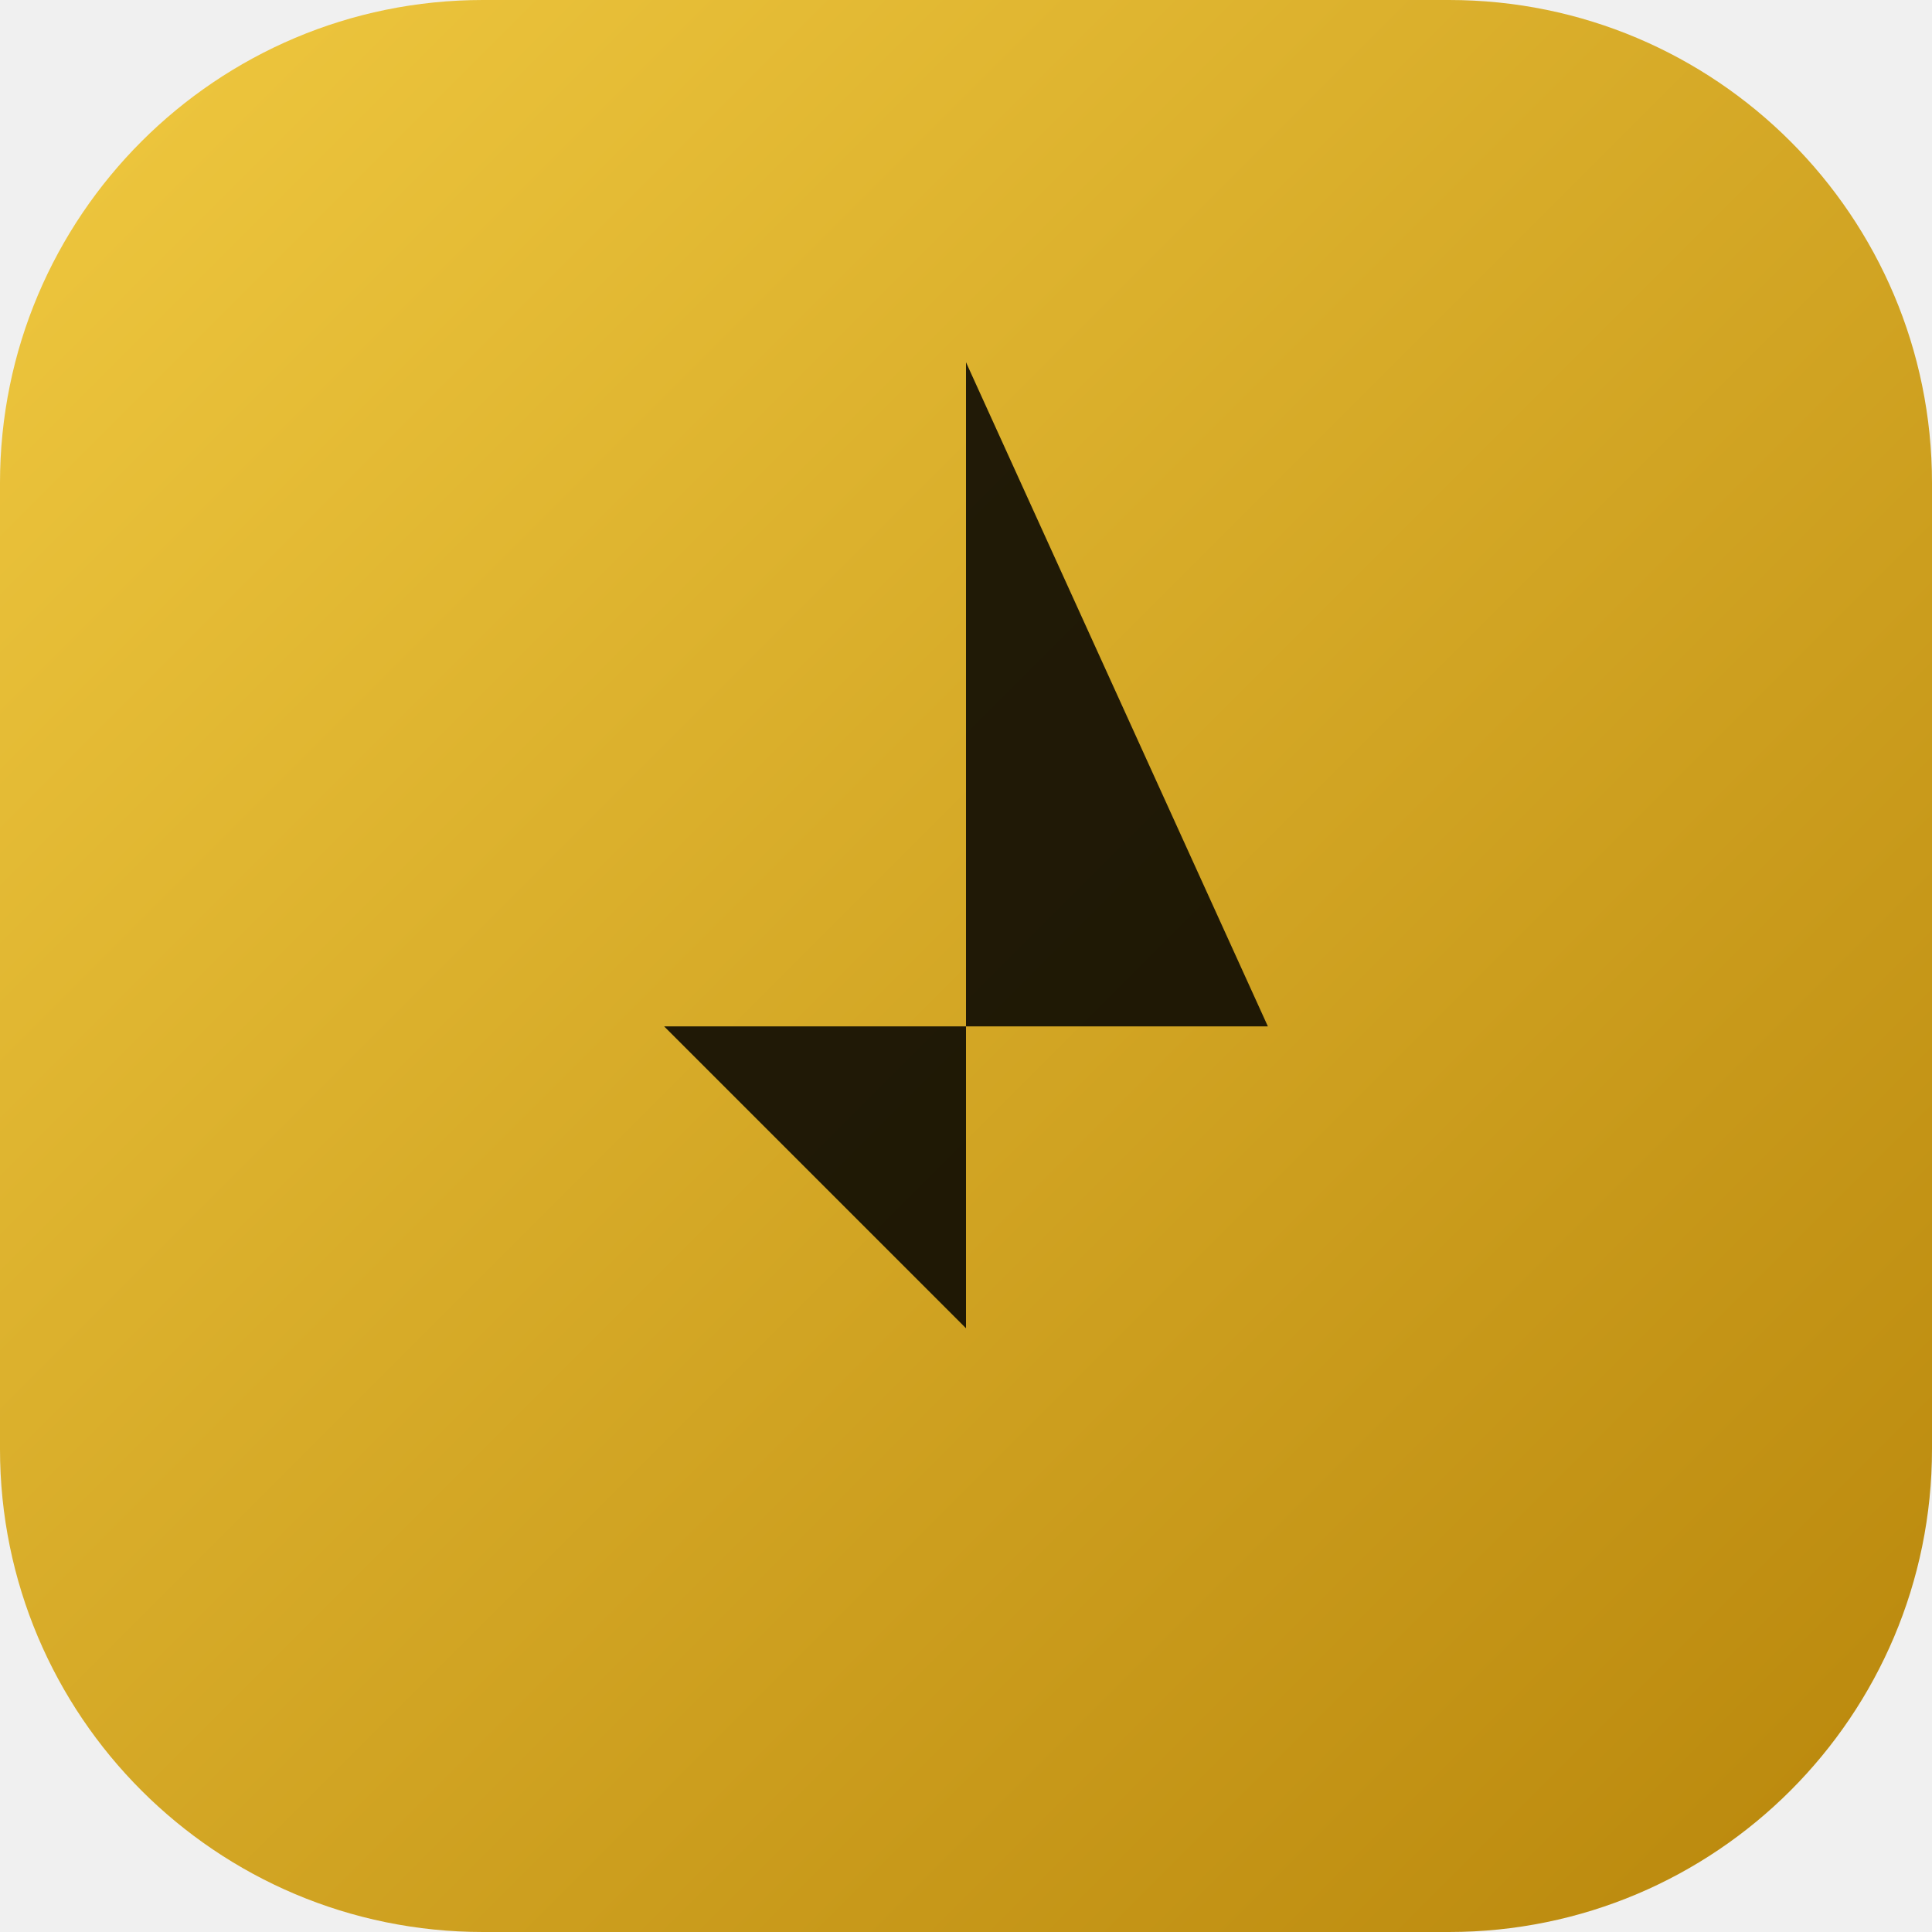
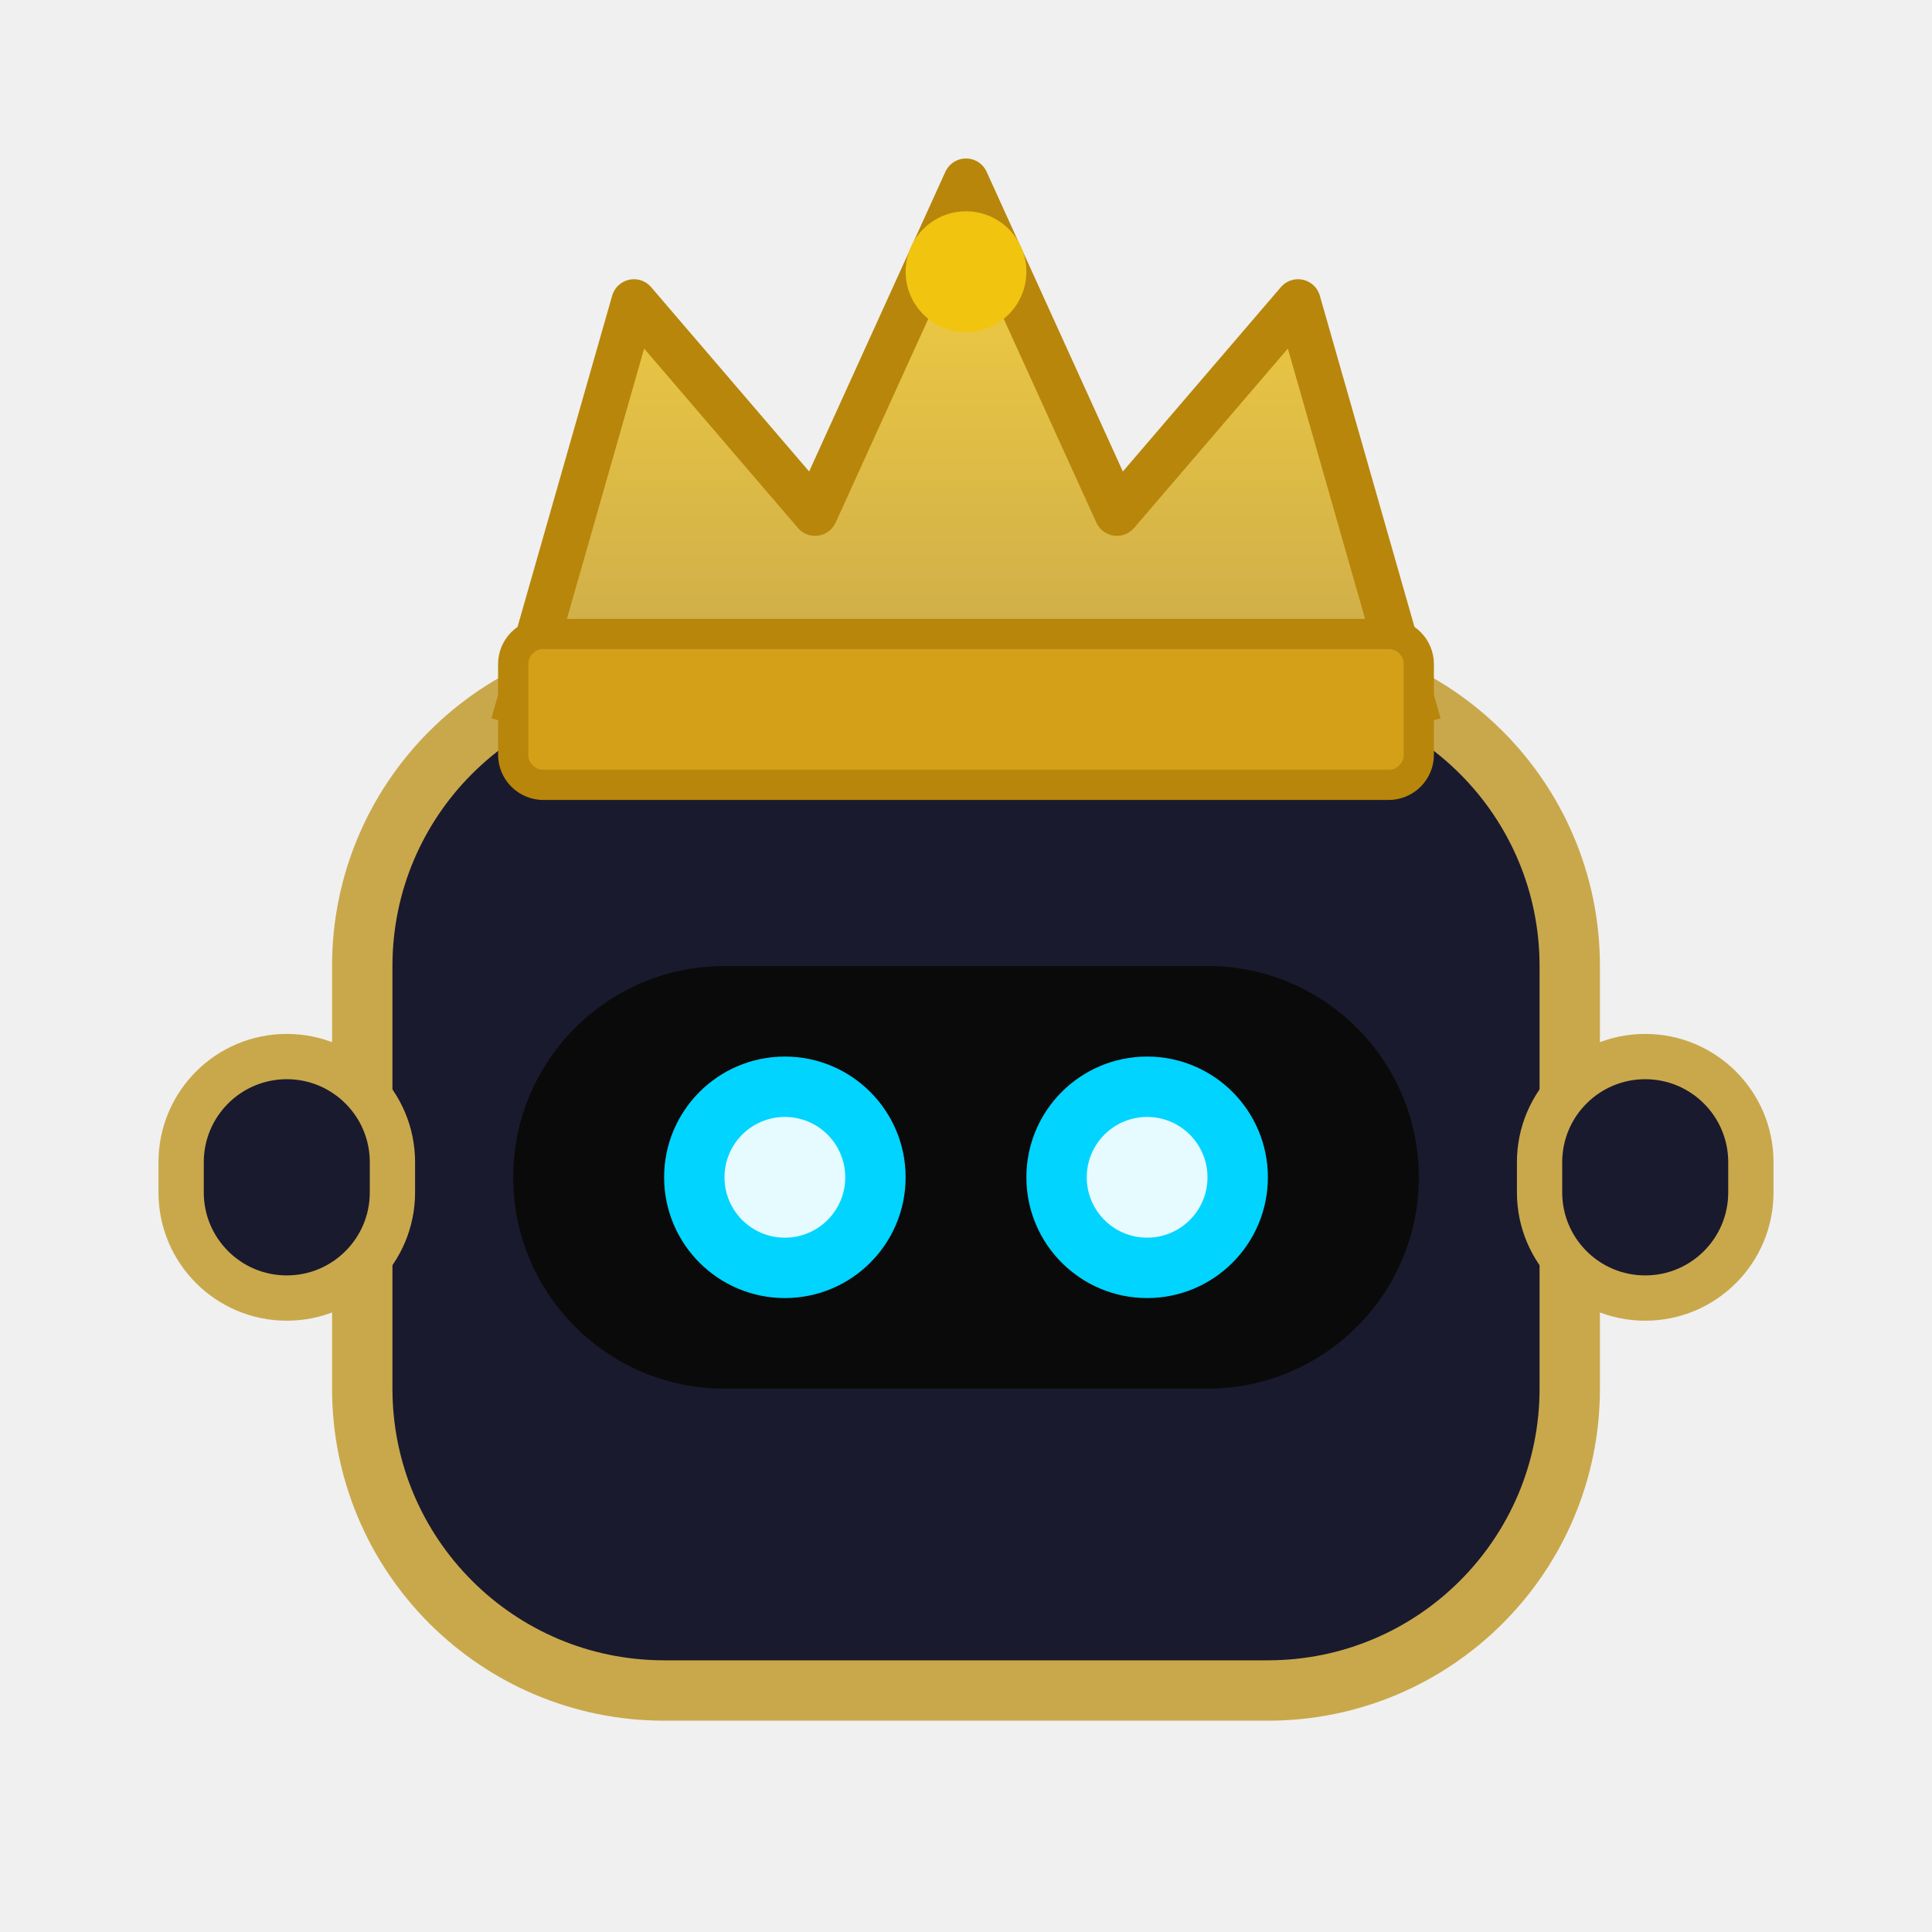
- <svg xmlns="http://www.w3.org/2000/svg" width="32" height="32" viewBox="0 0 32 32">
+ <svg xmlns="http://www.w3.org/2000/svg" viewBox="0 0 64 64" fill="none">
+   <rect x="12" y="22" width="40" height="34" rx="10" fill="#1a1a2e" stroke="#C9A84C" stroke-width="2" />
+   <rect x="17" y="32" width="30" height="14" rx="7" fill="#0a0a0a" />
+   <circle cx="26" cy="39" r="4" fill="#00D4FF" />
+   <circle cx="26" cy="39" r="2" fill="#fff" opacity="0.9" />
+   <circle cx="38" cy="39" r="4" fill="#00D4FF" />
+   <circle cx="38" cy="39" r="2" fill="#fff" opacity="0.9" />
+   <rect x="6" y="35" width="7" height="8" rx="3.5" fill="#1a1a2e" stroke="#C9A84C" stroke-width="1.5" />
+   <rect x="51" y="35" width="7" height="8" rx="3.5" fill="#1a1a2e" stroke="#C9A84C" stroke-width="1.5" />
+   <path d="M17 24 L21 10 L27 17 L32 6 L37 17 L43 10 L47 24" fill="url(#cg)" stroke="#B8860B" stroke-width="1.5" stroke-linejoin="round" />
+   <rect x="17" y="21" width="30" height="5" rx="1" fill="#D4A017" stroke="#B8860B" stroke-width="1" />
+   <circle cx="32" cy="9" r="2" fill="#F1C40F" />
  <defs>
-     <linearGradient id="g" x1="0%" y1="0%" x2="100%" y2="100%">
-       <stop offset="0%" stop-color="#f0c940" />
-       <stop offset="100%" stop-color="#b8860b" />
+     <linearGradient id="cg" x1="0" y1="0" x2="0" y2="1">
+       <stop offset="0%" stop-color="#F4D03F" />
+       <stop offset="100%" stop-color="#C9A84C" />
    </linearGradient>
  </defs>
-   <rect width="32" height="32" rx="8" fill="url(#g)" />
-   <path d="M16 6 L16 22 L11 17 L21 17 Z" fill="#000" opacity="0.85" />
</svg>
